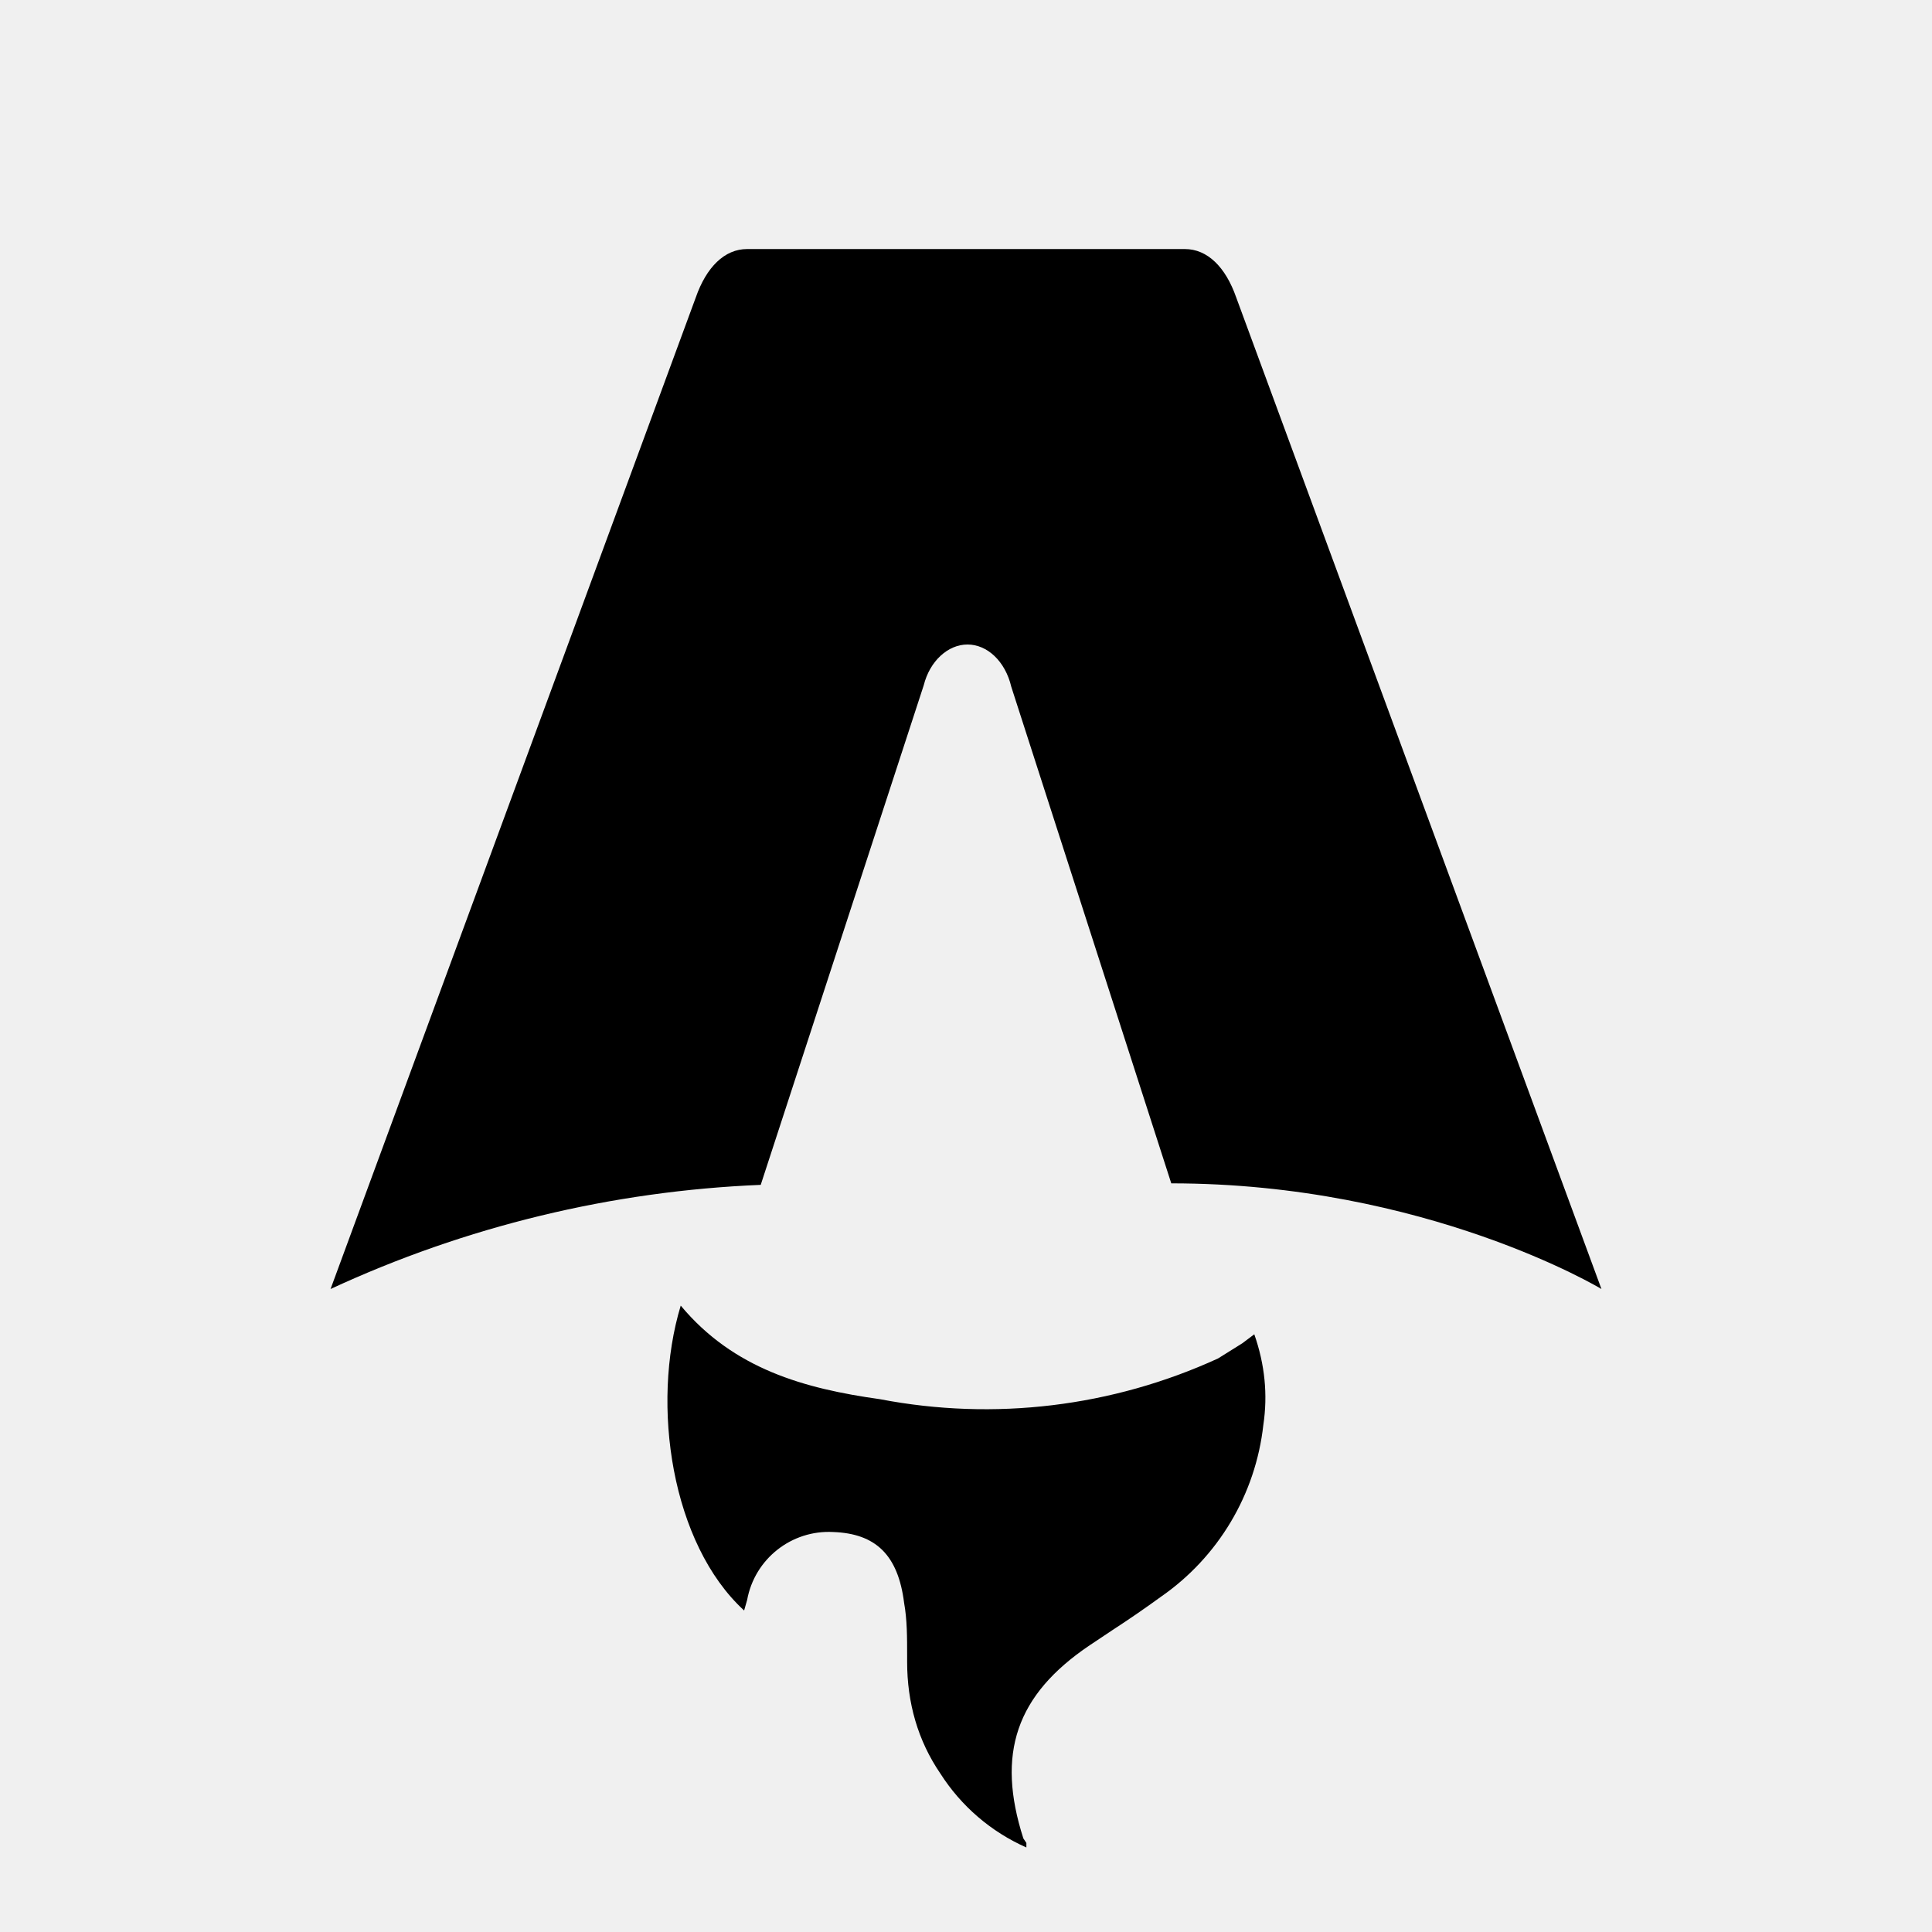
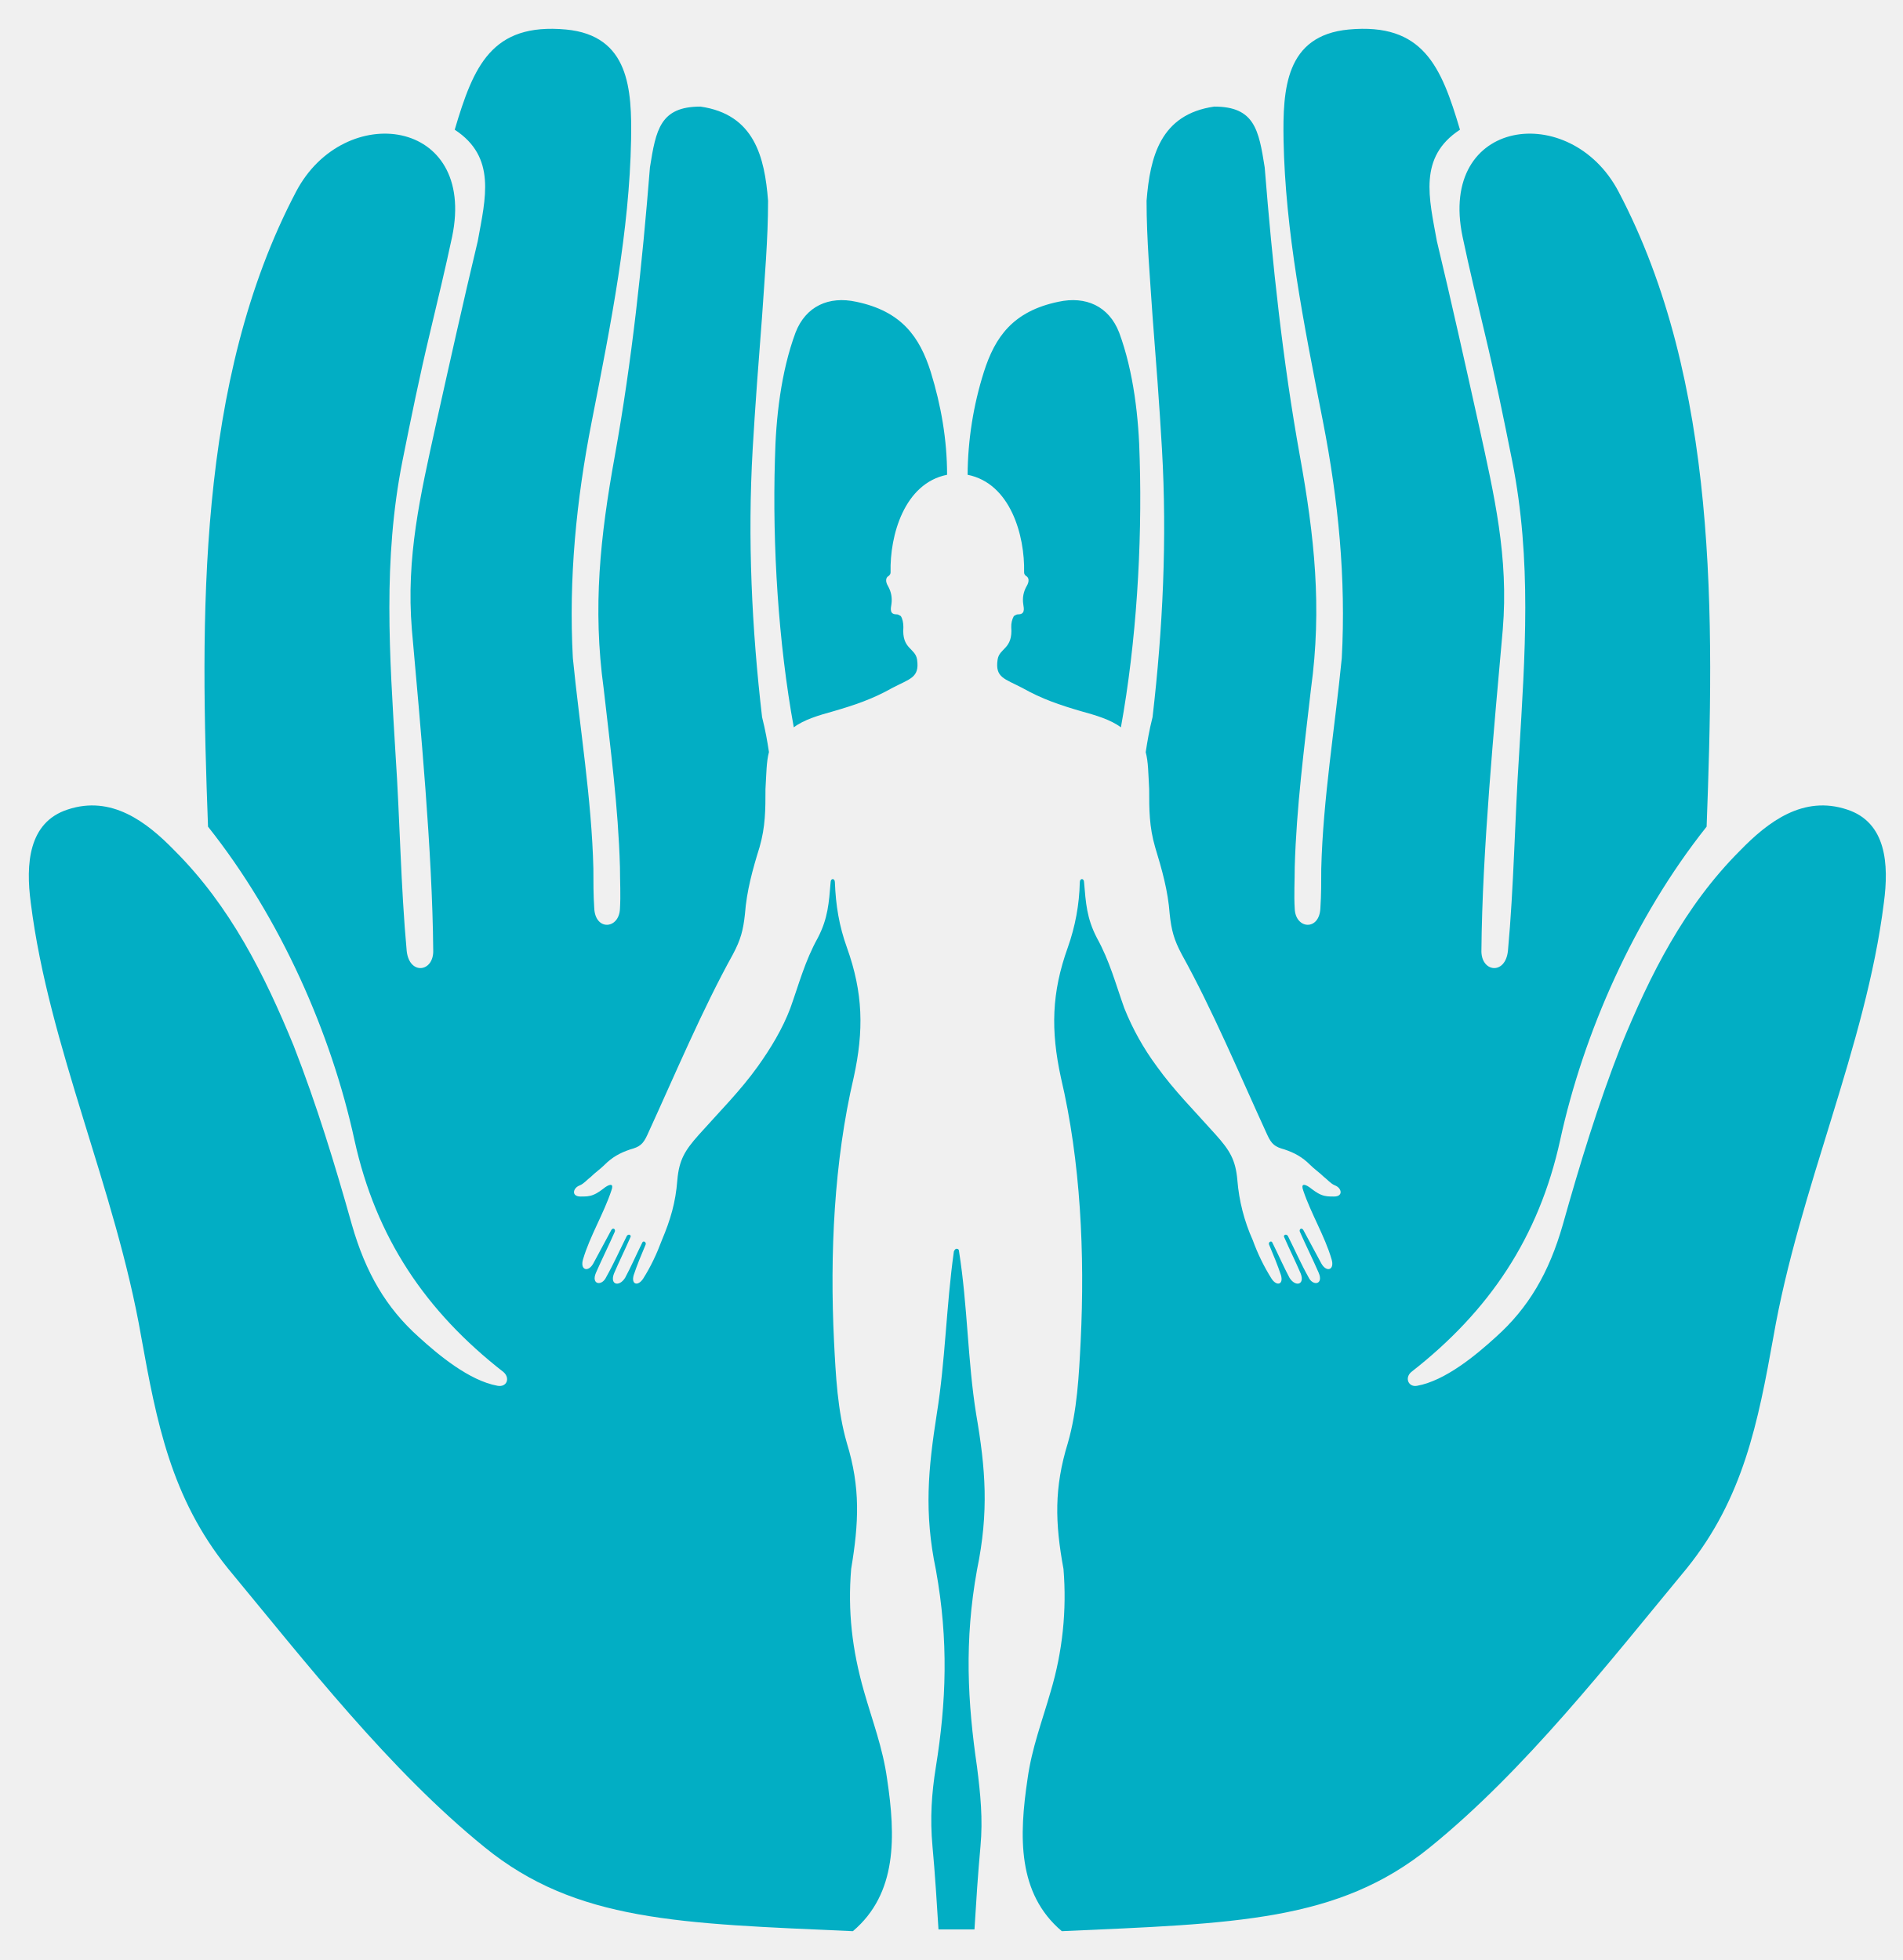
- <svg xmlns="http://www.w3.org/2000/svg" fill="none" viewBox="0 0 128 128">
-   <path d="M50.4 78.5a75.1 75.1 0 0 0-28.5 6.9l24.2-65.7c.7-2 1.9-3.2 3.4-3.2h29c1.5 0 2.7 1.2 3.4 3.2l24.2 65.7s-11.6-7-28.5-7L67 45.5c-.4-1.7-1.6-2.8-2.9-2.8-1.3 0-2.5 1.1-2.9 2.7L50.4 78.5Zm-1.1 28.2Zm-4.2-20.2c-2 6.6-.6 15.8 4.2 20.2a17.5 17.5 0 0 1 .2-.7 5.5 5.5 0 0 1 5.7-4.5c2.8.1 4.3 1.5 4.7 4.7.2 1.1.2 2.3.2 3.5v.4c0 2.7.7 5.2 2.2 7.4a13 13 0 0 0 5.7 4.9v-.3l-.2-.3c-1.8-5.6-.5-9.5 4.4-12.8l1.5-1a73 73 0 0 0 3.2-2.2 16 16 0 0 0 6.8-11.4c.3-2 .1-4-.6-6l-.8.6-1.6 1a37 37 0 0 1-22.4 2.7c-5-.7-9.7-2-13.2-6.2Z" />
-   <style>
-         path { fill: #000; }
-         @media (prefers-color-scheme: dark) {
-             path { fill: #FFF; }
-         }
-     </style>
+ <svg xmlns="http://www.w3.org/2000/svg" fill="none" height="34" viewBox="0 0 33 34" width="33">
+   <path clip-rule="evenodd" d="M15.907 11.444c.044.312-.12.327-.431.49-.342.193-.654.297-1.01.401-.267.074-.52.148-.698.282-.268-1.47-.372-3.149-.327-4.649.015-.713.104-1.515.357-2.198.178-.46.579-.639 1.054-.535.787.164 1.1.61 1.292 1.218.179.58.283 1.174.283 1.783-.743.148-.996 1.054-.98 1.693 0 .03-.016.044-.03.06-.06.029-.06.103-.015.177.059.104.074.208.06.312-.016.09-.03.179.088.179.03 0 .045.014.074.03.03.044.045.118.045.192-.03.387.208.357.238.565Zm1.396 0c-.045.312.119.327.43.49.342.193.654.297 1.01.401.268.074.52.148.699.282.267-1.47.37-3.149.326-4.649-.015-.713-.104-1.515-.356-2.198-.178-.46-.58-.639-1.055-.535-.787.164-1.099.61-1.292 1.218a6.042 6.042 0 0 0-.282 1.783c.743.148.995 1.054.98 1.693 0 .03.015.044.03.06.06.029.06.103.015.177a.474.474 0 0 0-.06.312c.015.09.03.179-.089.179-.03 0-.044.014-.074.03a.372.372 0 0 0-.045.192c.03.387-.207.357-.237.565Zm-.698 22.026h.297c.03-.49.06-.965.104-1.44.044-.476 0-.906-.06-1.382-.163-1.114-.223-2.183 0-3.416.208-1.01.149-1.752-.015-2.703-.148-.92-.148-1.886-.297-2.822 0-.03-.014-.045-.044-.045-.015 0-.03.015-.045.045-.133.95-.148 1.901-.297 2.822-.148.95-.223 1.708-.015 2.703.223 1.233.179 2.302 0 3.416-.074.46-.104.892-.059 1.382.044.475.074.965.104 1.44h.327Zm3.267-20.422c.045.163.045.371.06.639 0 .356 0 .653.104 1.01.118.386.223.757.252 1.158.03.282.074.446.208.698.535.965.995 2.065 1.485 3.134.075.163.134.208.297.252.179.06.312.134.446.268.074.074.163.134.238.208.06.044.119.119.193.148.118.045.148.193-.015.193-.09 0-.149 0-.223-.03-.074-.029-.148-.088-.208-.133-.089-.06-.148-.06-.104.06.134.4.372.787.49 1.188.06.193-.089.237-.178.074l-.312-.58c-.03-.044-.074-.014-.06.03.105.238.224.476.327.713.09.208-.103.238-.178.075-.133-.238-.237-.476-.356-.713-.03-.045-.09-.015-.06.03.09.207.194.415.283.623.074.193-.09.238-.194.074-.103-.193-.193-.4-.297-.609-.014-.044-.074-.014-.059.03.074.178.149.357.208.535.045.163-.074.193-.163.06a3.49 3.49 0 0 1-.327-.67 3.158 3.158 0 0 1-.267-1.039c-.03-.356-.134-.52-.372-.787-.371-.416-.728-.772-1.025-1.188a4.502 4.502 0 0 1-.564-1.01c-.149-.416-.253-.817-.475-1.218-.178-.342-.193-.609-.223-.966 0-.074-.074-.074-.074 0a3.613 3.613 0 0 1-.208 1.13c-.283.787-.297 1.44-.12 2.257.343 1.456.417 3.06.343 4.575-.03.594-.06 1.203-.223 1.767-.238.772-.223 1.381-.075 2.183a5.766 5.766 0 0 1-.222 2.124c-.149.52-.327.98-.401 1.515-.149.995-.179 1.99.594 2.644 3-.134 4.797-.163 6.386-1.456 1.649-1.336 3.105-3.208 4.456-4.841.98-1.218 1.233-2.526 1.5-4.01.446-2.57 1.604-5.036 1.916-7.531.09-.668.045-1.396-.638-1.619-.758-.252-1.367.208-1.857.713-.965.965-1.56 2.154-2.064 3.386-.401 1.025-.713 2.05-1.01 3.105-.238.831-.595 1.44-1.159 1.945-.342.312-.876.758-1.366.847-.149.03-.223-.134-.104-.238 1.351-1.054 2.213-2.332 2.584-4.025.401-1.842 1.277-3.847 2.54-5.436.134-3.594.208-7.723-1.53-11.02-.832-1.575-3.134-1.278-2.703.787.119.564.252 1.114.386 1.678.178.743.327 1.47.475 2.213.342 1.723.223 3.357.119 5.094-.074 1.114-.09 2.288-.193 3.402-.045.43-.475.371-.46-.015.014-1.693.222-3.891.37-5.555.105-1.263-.148-2.332-.415-3.55-.238-1.07-.475-2.139-.728-3.193-.134-.743-.327-1.456.401-1.931-.326-1.1-.639-1.857-1.93-1.738-1.1.104-1.144 1.04-1.13 1.916.03 1.575.342 3.149.684 4.887.267 1.366.4 2.718.326 4.1-.118 1.202-.326 2.45-.356 3.653 0 .223 0 .46-.015.683-.015.401-.43.371-.445.015-.015-.238 0-.49 0-.728.03-1.04.163-2.05.282-3.09.193-1.41.06-2.643-.193-4.04-.297-1.648-.476-3.326-.61-5.004-.103-.654-.177-1.055-.875-1.055-.936.134-1.114.876-1.174 1.634 0 .668.06 1.337.104 2.005.06.772.119 1.53.163 2.302.09 1.56.015 3.12-.163 4.649-.06.238-.089.416-.119.609Zm-6.535 0c-.044.163-.044.371-.06.639 0 .356 0 .653-.103 1.01-.12.386-.223.757-.253 1.158-.03.282-.074.446-.208.698-.534.965-.995 2.065-1.485 3.134-.074.163-.134.208-.297.252-.178.06-.312.134-.446.268-.074.074-.163.134-.237.208-.06.044-.12.119-.193.148-.12.045-.149.193.014.193.09 0 .15 0 .223-.03.075-.029.149-.088.208-.133.09-.06.149-.06.104.06-.133.4-.371.787-.49 1.188-.06.193.09.237.178.074l.312-.58c.03-.044.075-.014.06.03-.104.238-.223.476-.327.713-.09.208.104.238.178.075.134-.238.238-.476.357-.713.03-.045.089-.015.059.03-.09.207-.193.415-.282.623-.074.193.089.238.193.074.104-.193.193-.4.297-.609.015-.044.074-.014.06.03-.075.178-.15.357-.209.535-.044.163.075.193.164.06.133-.209.237-.431.326-.67.15-.356.238-.653.268-1.039.03-.356.134-.52.371-.787.372-.416.728-.772 1.025-1.188.223-.312.43-.654.564-1.01.149-.416.253-.817.476-1.218.178-.342.193-.609.223-.966 0-.074.074-.074.074 0 .015.402.074.758.208 1.13.282.787.297 1.44.118 2.257-.341 1.456-.415 3.06-.341 4.575.03.594.06 1.203.223 1.767.237.772.208 1.381.074 2.183-.06.728.015 1.396.223 2.124.148.52.326.98.4 1.515.15.995.179 1.99-.593 2.644-3-.134-4.798-.163-6.387-1.456-1.649-1.336-3.104-3.208-4.456-4.841-.98-1.218-1.233-2.526-1.5-4.01-.445-2.57-1.604-5.036-1.916-7.531-.089-.668-.044-1.396.639-1.619.757-.252 1.366.208 1.856.713.966.965 1.56 2.154 2.065 3.386.4 1.025.713 2.05 1.01 3.105.238.831.594 1.44 1.158 1.945.342.312.877.758 1.367.847.163.03.223-.134.104-.238-1.352-1.054-2.213-2.332-2.585-4.025-.4-1.842-1.277-3.847-2.54-5.436-.133-3.594-.207-7.723 1.53-11.02.832-1.575 3.134-1.278 2.704.787-.12.564-.253 1.114-.387 1.678-.178.743-.326 1.47-.475 2.213-.341 1.723-.223 3.357-.119 5.094.075 1.114.09 2.288.193 3.402.045.43.476.371.46-.015-.014-1.693-.222-3.891-.37-5.555-.104-1.263.148-2.332.415-3.55.238-1.07.476-2.139.728-3.193.134-.743.327-1.456-.4-1.931.326-1.1.638-1.857 1.93-1.738 1.1.104 1.144 1.04 1.129 1.916-.03 1.575-.342 3.149-.683 4.887-.268 1.366-.401 2.718-.327 4.1.119 1.202.327 2.45.356 3.653 0 .223 0 .46.015.683.015.401.43.371.446.015.015-.238 0-.49 0-.728-.03-1.04-.164-2.05-.282-3.09-.194-1.41-.06-2.643.193-4.04.297-1.648.475-3.326.609-5.004.104-.654.178-1.055.876-1.055.936.134 1.114.876 1.173 1.634 0 .668-.06 1.337-.104 2.005-.06.772-.118 1.53-.163 2.302-.09 1.56-.015 3.12.163 4.649.06.238.09.416.12.609Z" fill="#02AEC4" fill-rule="evenodd" />
</svg>
